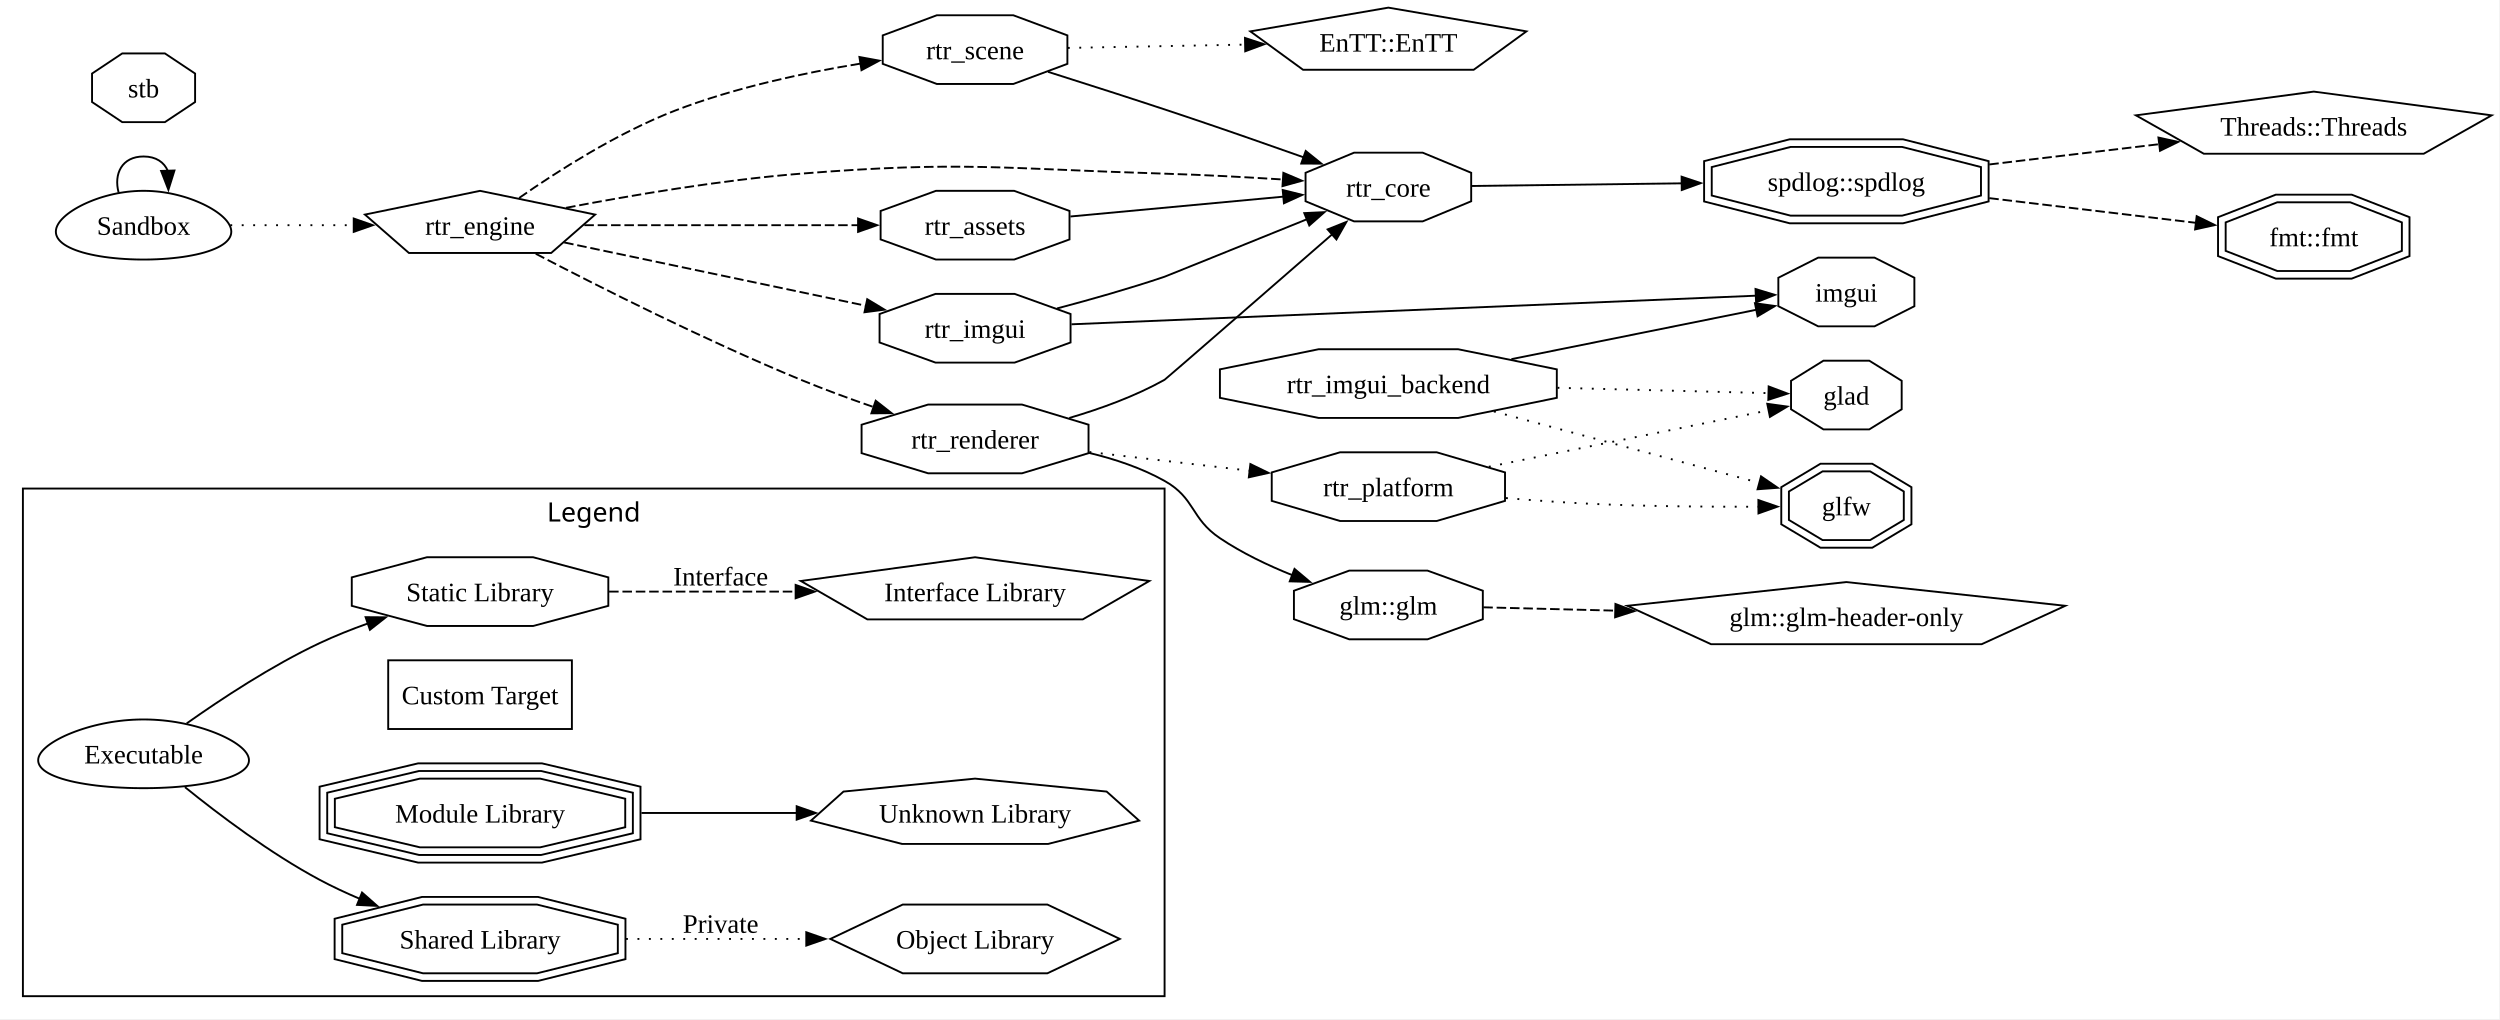
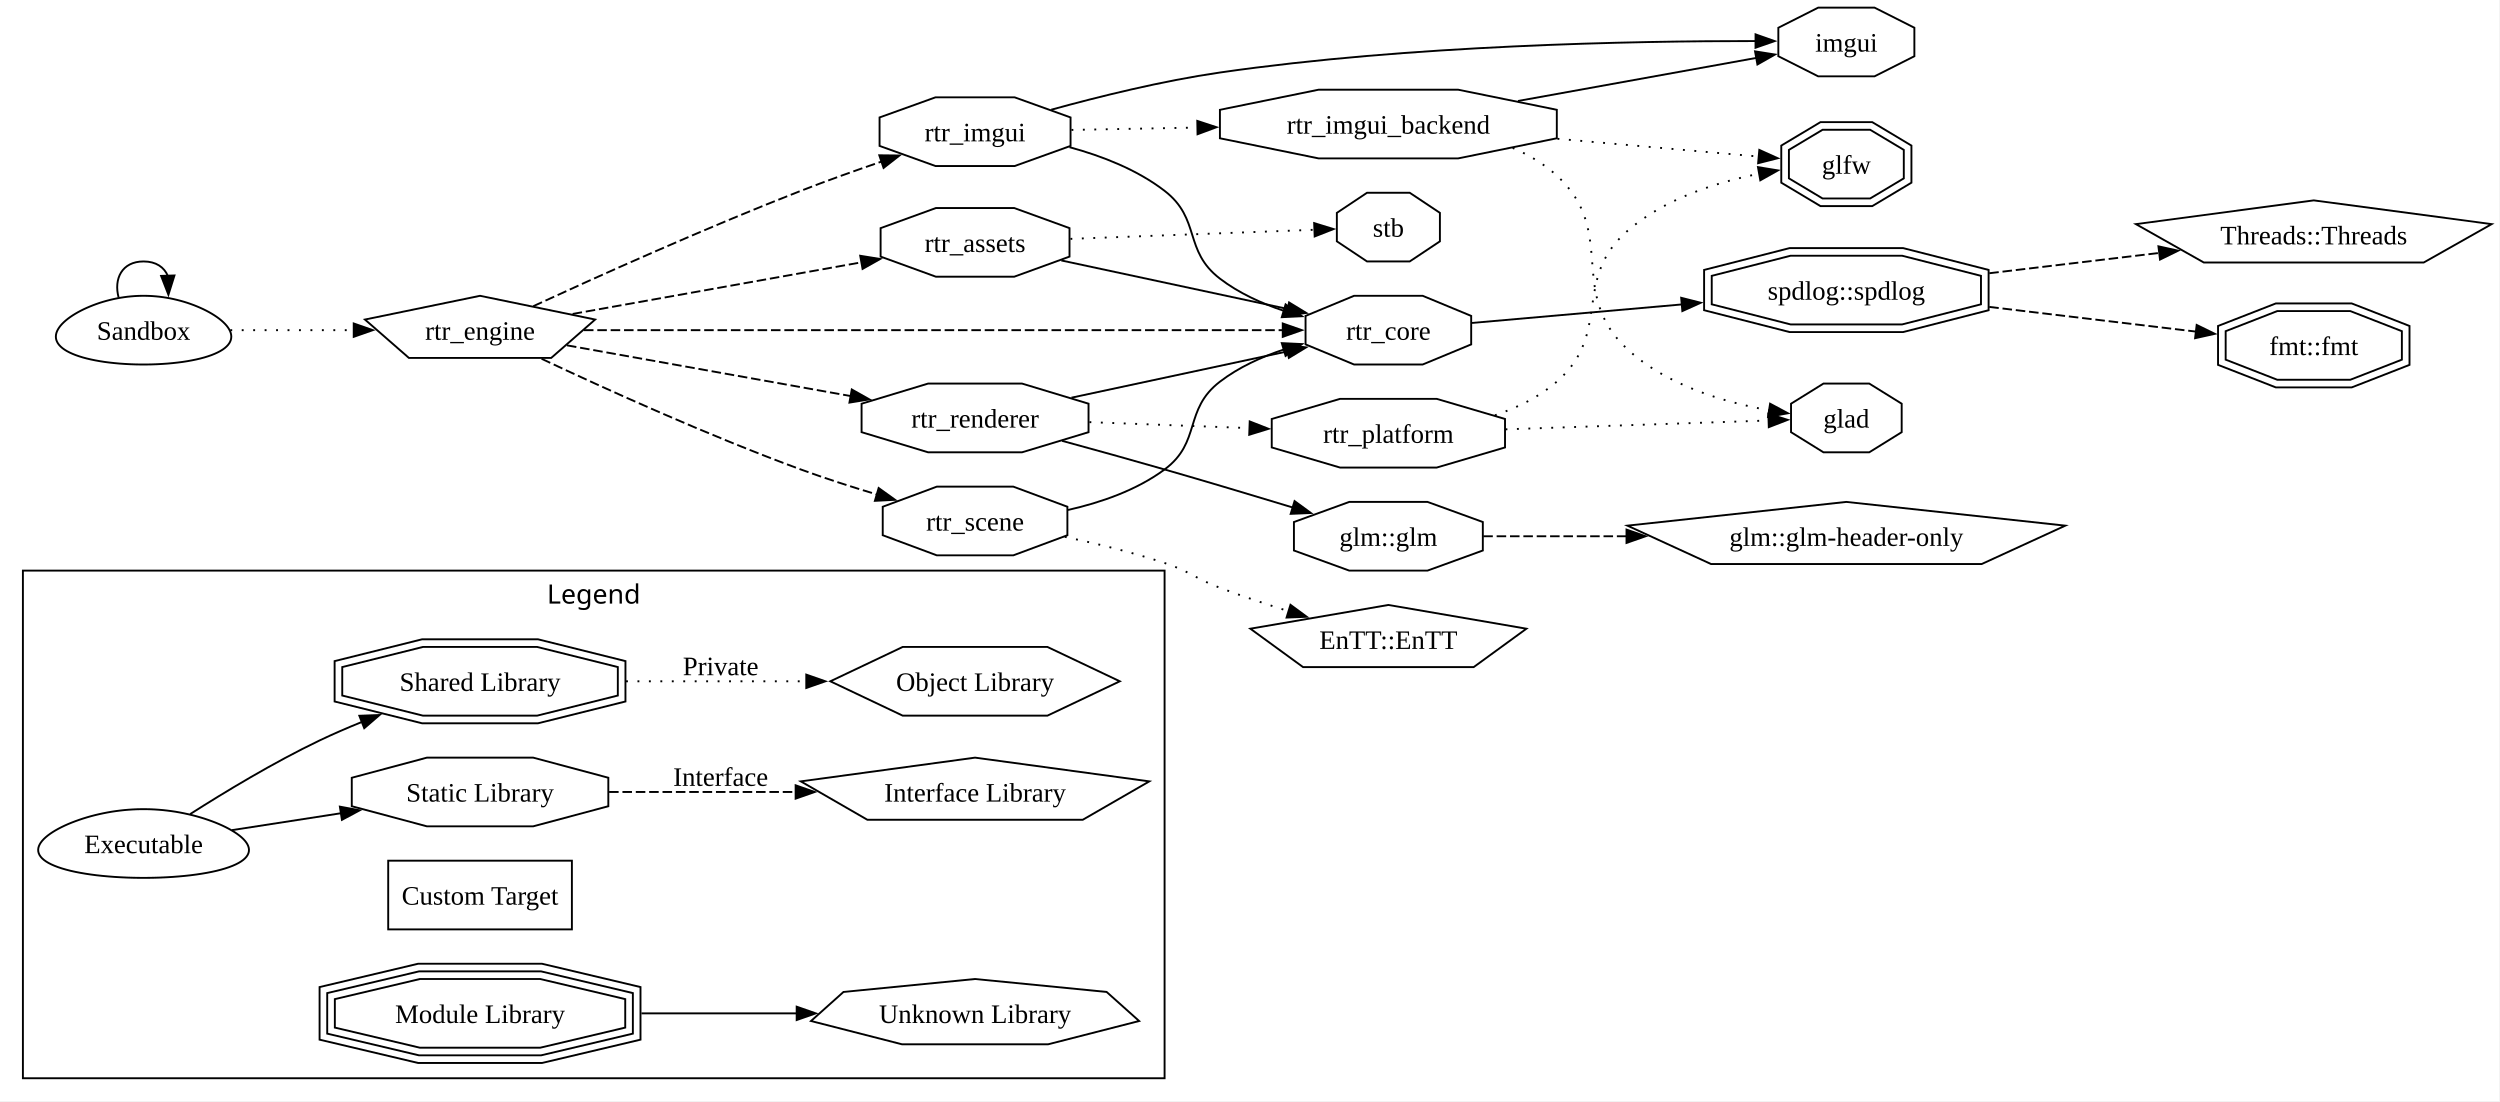
- <svg xmlns="http://www.w3.org/2000/svg" width="1310pt" height="534pt" viewBox="0.00 0.00 1310.00 534.00">
-   <g id="graph0" class="graph" transform="scale(1 1) rotate(0) translate(4 530)">
-     <polygon fill="white" stroke="none" points="-4,4 -4,-530 1305.62,-530 1305.62,4 -4,4" />
+ <svg xmlns="http://www.w3.org/2000/svg" width="1310pt" height="577pt" viewBox="0.00 0.00 1310.00 577.00">
+   <g id="graph0" class="graph" transform="scale(1 1) rotate(0) translate(4 573)">
+     <polygon fill="white" stroke="none" points="-4,4 -4,-573 1305.62,-573 1305.62,4 -4,4" />
    <g id="clust1" class="cluster">
      <polygon fill="none" stroke="black" points="8,-8 8,-274 606.24,-274 606.24,-8 8,-8" />
      <text xml:space="preserve" text-anchor="middle" x="307.12" y="-256.7" font-family="Segoe UI" font-size="14.00">Legend</text>
    </g>
    <g id="node1" class="node">
-       <polygon fill="none" stroke="black" points="76.34,-117.05 79.73,-117.15 83.07,-117.3 86.37,-117.49 89.61,-117.74 92.78,-118.03 95.85,-118.36 98.83,-118.75 101.69,-119.18 104.44,-119.65 107.05,-120.16 109.52,-120.71 111.85,-121.31 114.01,-121.94 116.02,-122.61 117.86,-123.31 119.52,-124.04 121.01,-124.8 122.32,-125.59 123.45,-126.41 124.4,-127.25 125.17,-128.11 125.75,-128.99 126.16,-129.89 126.4,-130.8 126.46,-131.72 126.36,-132.65 126.09,-133.59 125.67,-134.53 125.09,-135.47 124.37,-136.41 123.51,-137.35 122.52,-138.28 121.4,-139.2 120.17,-140.11 118.83,-141.01 117.38,-141.89 115.84,-142.75 114.22,-143.59 112.51,-144.41 110.73,-145.2 108.89,-145.96 106.98,-146.69 105.02,-147.39 103.02,-148.06 100.97,-148.69 98.89,-149.29 96.77,-149.84 94.63,-150.35 92.46,-150.82 90.27,-151.25 88.07,-151.64 85.85,-151.97 83.62,-152.26 81.38,-152.51 79.13,-152.7 76.88,-152.85 74.62,-152.95 72.36,-153 70.1,-153 67.84,-152.95 65.59,-152.85 63.33,-152.7 61.09,-152.51 58.85,-152.26 56.61,-151.97 54.4,-151.64 52.19,-151.25 50,-150.82 47.83,-150.35 45.69,-149.84 43.57,-149.29 41.49,-148.69 39.44,-148.06 37.44,-147.39 35.48,-146.69 33.58,-145.96 31.73,-145.2 29.95,-144.41 28.25,-143.59 26.62,-142.75 25.08,-141.89 23.64,-141.01 22.29,-140.11 21.06,-139.2 19.95,-138.28 18.95,-137.35 18.09,-136.41 17.37,-135.47 16.8,-134.53 16.37,-133.59 16.1,-132.65 16,-131.72 16.06,-130.8 16.3,-129.89 16.71,-128.99 17.3,-128.11 18.06,-127.25 19.01,-126.41 20.14,-125.59 21.45,-124.8 22.94,-124.04 24.61,-123.31 26.44,-122.61 28.45,-121.94 30.62,-121.31 32.94,-120.71 35.41,-120.16 38.03,-119.65 40.77,-119.18 43.63,-118.75 46.61,-118.36 49.69,-118.03 52.85,-117.74 56.09,-117.49 59.39,-117.3 62.74,-117.15 66.12,-117.05 69.53,-117 72.94,-117 76.34,-117.05" />
-       <text xml:space="preserve" text-anchor="middle" x="71.23" y="-129.95" font-family="Times New Roman,serif" font-size="14.00">Executable</text>
+       <polygon fill="none" stroke="black" points="76.34,-113.05 79.73,-113.15 83.07,-113.3 86.37,-113.49 89.61,-113.74 92.78,-114.03 95.85,-114.36 98.83,-114.75 101.69,-115.18 104.44,-115.65 107.05,-116.16 109.52,-116.71 111.85,-117.31 114.01,-117.94 116.02,-118.61 117.86,-119.31 119.52,-120.04 121.01,-120.8 122.32,-121.59 123.45,-122.41 124.4,-123.25 125.17,-124.11 125.75,-124.99 126.16,-125.89 126.4,-126.8 126.46,-127.72 126.36,-128.65 126.09,-129.59 125.67,-130.53 125.09,-131.47 124.37,-132.41 123.51,-133.35 122.52,-134.28 121.4,-135.2 120.17,-136.11 118.83,-137.01 117.38,-137.89 115.84,-138.75 114.22,-139.59 112.51,-140.41 110.73,-141.2 108.89,-141.96 106.98,-142.69 105.02,-143.39 103.02,-144.06 100.97,-144.69 98.89,-145.29 96.77,-145.84 94.63,-146.35 92.46,-146.82 90.27,-147.25 88.07,-147.64 85.85,-147.97 83.62,-148.26 81.38,-148.51 79.13,-148.7 76.88,-148.85 74.62,-148.95 72.36,-149 70.1,-149 67.84,-148.95 65.59,-148.85 63.33,-148.7 61.09,-148.51 58.85,-148.26 56.61,-147.97 54.4,-147.64 52.19,-147.25 50,-146.82 47.83,-146.35 45.69,-145.84 43.57,-145.29 41.49,-144.69 39.44,-144.06 37.44,-143.39 35.48,-142.69 33.58,-141.96 31.73,-141.2 29.95,-140.41 28.25,-139.59 26.62,-138.75 25.08,-137.89 23.64,-137.01 22.29,-136.11 21.06,-135.2 19.95,-134.28 18.95,-133.35 18.09,-132.41 17.37,-131.47 16.8,-130.53 16.37,-129.59 16.1,-128.65 16,-127.72 16.06,-126.8 16.3,-125.89 16.71,-124.99 17.3,-124.11 18.06,-123.25 19.01,-122.41 20.14,-121.59 21.45,-120.8 22.94,-120.04 24.61,-119.31 26.44,-118.61 28.45,-117.94 30.62,-117.31 32.94,-116.71 35.41,-116.16 38.03,-115.65 40.77,-115.18 43.63,-114.75 46.61,-114.36 49.69,-114.03 52.85,-113.74 56.09,-113.49 59.39,-113.3 62.74,-113.15 66.12,-113.05 69.53,-113 72.94,-113 76.34,-113.05" />
+       <text xml:space="preserve" text-anchor="middle" x="71.23" y="-125.95" font-family="Times New Roman,serif" font-size="14.00">Executable</text>
    </g>
    <g id="node2" class="node">
-       <polygon fill="none" stroke="black" points="314.76,-212.54 314.76,-227.46 275.38,-238 219.7,-238 180.33,-227.46 180.33,-212.54 219.7,-202 275.38,-202 314.76,-212.54" />
-       <text xml:space="preserve" text-anchor="middle" x="247.54" y="-214.95" font-family="Times New Roman,serif" font-size="14.00">Static Library</text>
+       <polygon fill="none" stroke="black" points="314.76,-150.54 314.76,-165.46 275.38,-176 219.7,-176 180.33,-165.46 180.33,-150.54 219.7,-140 275.38,-140 314.76,-150.54" />
+       <text xml:space="preserve" text-anchor="middle" x="247.54" y="-152.95" font-family="Times New Roman,serif" font-size="14.00">Static Library</text>
    </g>
    <g id="edge1" class="edge">
-       <path fill="none" stroke="black" d="M93.83,-150.94C111.77,-163.63 138.33,-181.16 163.46,-193 171.47,-196.77 180.14,-200.23 188.76,-203.31" />
-       <polygon fill="black" stroke="black" points="187.57,-206.61 198.17,-206.53 189.84,-199.98 187.57,-206.61" />
+       <path fill="none" stroke="black" d="M117.57,-138.02C135.03,-140.73 155.42,-143.89 174.76,-146.88" />
+       <polygon fill="black" stroke="black" points="174.09,-150.32 184.5,-148.39 175.16,-143.4 174.09,-150.32" />
    </g>
    <g id="node3" class="node">
-       <polygon fill="none" stroke="black" points="319.74,-30.54 319.74,-45.46 277.45,-56 217.63,-56 175.34,-45.46 175.34,-30.54 217.63,-20 277.45,-20 319.74,-30.54" />
-       <polygon fill="none" stroke="black" points="323.74,-27.42 323.74,-48.58 277.94,-60 217.14,-60 171.34,-48.58 171.34,-27.42 217.14,-16 277.94,-16 323.74,-27.42" />
-       <text xml:space="preserve" text-anchor="middle" x="247.54" y="-32.95" font-family="Times New Roman,serif" font-size="14.00">Shared Library</text>
+       <polygon fill="none" stroke="black" points="319.74,-208.54 319.74,-223.46 277.45,-234 217.63,-234 175.34,-223.46 175.34,-208.54 217.63,-198 277.45,-198 319.74,-208.54" />
+       <polygon fill="none" stroke="black" points="323.74,-205.42 323.74,-226.58 277.94,-238 217.14,-238 171.34,-226.58 171.34,-205.42 217.14,-194 277.94,-194 323.74,-205.42" />
+       <text xml:space="preserve" text-anchor="middle" x="247.54" y="-210.95" font-family="Times New Roman,serif" font-size="14.00">Shared Library</text>
    </g>
    <g id="edge2" class="edge">
-       <path fill="none" stroke="black" d="M92.91,-117.54C110.73,-103.12 137.61,-82.84 163.46,-69 170.12,-65.44 177.27,-62.1 184.49,-59.03" />
-       <polygon fill="black" stroke="black" points="185.71,-62.32 193.66,-55.31 183.08,-55.83 185.71,-62.32" />
+       <path fill="none" stroke="black" d="M95.61,-146.4C113.67,-157.91 139.55,-173.57 163.46,-185 170.54,-188.38 178.1,-191.65 185.66,-194.71" />
+       <polygon fill="black" stroke="black" points="184.3,-197.94 194.89,-198.34 186.86,-191.42 184.3,-197.94" />
    </g>
    <g id="node4" class="node">
-       <polygon fill="none" stroke="black" points="323.62,-96.54 323.62,-111.46 279.05,-122 216.03,-122 171.46,-111.46 171.46,-96.54 216.03,-86 279.05,-86 323.62,-96.54" />
-       <polygon fill="none" stroke="black" points="327.62,-93.38 327.62,-114.62 279.52,-126 215.56,-126 167.46,-114.62 167.46,-93.38 215.56,-82 279.52,-82 327.62,-93.38" />
-       <polygon fill="none" stroke="black" points="331.62,-90.22 331.62,-117.78 279.99,-130 215.09,-130 163.46,-117.78 163.46,-90.22 215.09,-78 279.99,-78 331.62,-90.22" />
-       <text xml:space="preserve" text-anchor="middle" x="247.54" y="-98.95" font-family="Times New Roman,serif" font-size="14.00">Module Library</text>
+       <polygon fill="none" stroke="black" points="323.62,-34.54 323.62,-49.46 279.05,-60 216.03,-60 171.46,-49.46 171.46,-34.54 216.03,-24 279.05,-24 323.62,-34.54" />
+       <polygon fill="none" stroke="black" points="327.62,-31.38 327.62,-52.62 279.52,-64 215.56,-64 167.46,-52.62 167.46,-31.38 215.56,-20 279.52,-20 327.62,-31.38" />
+       <polygon fill="none" stroke="black" points="331.62,-28.22 331.62,-55.78 279.99,-68 215.09,-68 163.46,-55.78 163.46,-28.22 215.09,-16 279.99,-16 331.62,-28.22" />
+       <text xml:space="preserve" text-anchor="middle" x="247.54" y="-36.95" font-family="Times New Roman,serif" font-size="14.00">Module Library</text>
    </g>
    <g id="node8" class="node">
-       <polygon fill="none" stroke="black" points="295.67,-184 199.42,-184 199.42,-148 295.67,-148 295.67,-184" />
-       <text xml:space="preserve" text-anchor="middle" x="247.54" y="-160.95" font-family="Times New Roman,serif" font-size="14.00">Custom Target</text>
+       <polygon fill="none" stroke="black" points="295.67,-122 199.42,-122 199.42,-86 295.67,-86 295.67,-122" />
+       <text xml:space="preserve" text-anchor="middle" x="247.54" y="-98.95" font-family="Times New Roman,serif" font-size="14.00">Custom Target</text>
    </g>
    <g id="node5" class="node">
-       <polygon fill="none" stroke="black" points="598.24,-225.56 506.93,-238 415.62,-225.56 450.5,-205.44 563.36,-205.44 598.24,-225.56" />
-       <text xml:space="preserve" text-anchor="middle" x="506.93" y="-214.95" font-family="Times New Roman,serif" font-size="14.00">Interface Library</text>
+       <polygon fill="none" stroke="black" points="598.24,-163.56 506.93,-176 415.62,-163.56 450.5,-143.44 563.36,-143.44 598.24,-163.56" />
+       <text xml:space="preserve" text-anchor="middle" x="506.93" y="-152.95" font-family="Times New Roman,serif" font-size="14.00">Interface Library</text>
    </g>
    <g id="edge4" class="edge">
-       <path fill="none" stroke="black" stroke-dasharray="5,2" d="M315.16,-220C345.01,-220 380.71,-220 413.12,-220" />
-       <polygon fill="black" stroke="black" points="412.91,-223.5 422.91,-220 412.91,-216.5 412.91,-223.5" />
-       <text xml:space="preserve" text-anchor="middle" x="373.62" y="-223.2" font-family="Times New Roman,serif" font-size="14.00">Interface</text>
+       <path fill="none" stroke="black" stroke-dasharray="5,2" d="M315.16,-158C345.01,-158 380.71,-158 413.12,-158" />
+       <polygon fill="black" stroke="black" points="412.91,-161.5 422.91,-158 412.91,-154.5 412.91,-161.5" />
+       <text xml:space="preserve" text-anchor="middle" x="373.62" y="-161.2" font-family="Times New Roman,serif" font-size="14.00">Interface</text>
    </g>
    <g id="node6" class="node">
-       <polygon fill="none" stroke="black" points="582.77,-38 544.85,-56 469.01,-56 431.09,-38 469.01,-20 544.85,-20 582.77,-38" />
-       <text xml:space="preserve" text-anchor="middle" x="506.93" y="-32.95" font-family="Times New Roman,serif" font-size="14.00">Object Library</text>
+       <polygon fill="none" stroke="black" points="582.77,-216 544.85,-234 469.01,-234 431.09,-216 469.01,-198 544.85,-198 582.77,-216" />
+       <text xml:space="preserve" text-anchor="middle" x="506.93" y="-210.95" font-family="Times New Roman,serif" font-size="14.00">Object Library</text>
    </g>
    <g id="edge5" class="edge">
-       <path fill="none" stroke="black" stroke-dasharray="1,5" d="M324.03,-38C353.75,-38 388.07,-38 418.84,-38" />
-       <polygon fill="black" stroke="black" points="418.49,-41.5 428.49,-38 418.49,-34.5 418.49,-41.5" />
-       <text xml:space="preserve" text-anchor="middle" x="373.62" y="-41.2" font-family="Times New Roman,serif" font-size="14.00">Private</text>
+       <path fill="none" stroke="black" stroke-dasharray="1,5" d="M324.03,-216C353.75,-216 388.07,-216 418.84,-216" />
+       <polygon fill="black" stroke="black" points="418.49,-219.5 428.49,-216 418.49,-212.5 418.49,-219.5" />
+       <text xml:space="preserve" text-anchor="middle" x="373.62" y="-219.2" font-family="Times New Roman,serif" font-size="14.00">Private</text>
    </g>
    <g id="node7" class="node">
-       <polygon fill="none" stroke="black" points="592.9,-99.99 575.87,-115.22 506.93,-122 437.99,-115.22 420.96,-99.99 468.67,-87.78 545.19,-87.78 592.9,-99.99" />
-       <text xml:space="preserve" text-anchor="middle" x="506.93" y="-98.95" font-family="Times New Roman,serif" font-size="14.00">Unknown Library</text>
+       <polygon fill="none" stroke="black" points="592.9,-37.99 575.87,-53.22 506.93,-60 437.99,-53.22 420.96,-37.99 468.67,-25.78 545.19,-25.78 592.9,-37.99" />
+       <text xml:space="preserve" text-anchor="middle" x="506.93" y="-36.95" font-family="Times New Roman,serif" font-size="14.00">Unknown Library</text>
    </g>
    <g id="edge6" class="edge">
-       <path fill="none" stroke="black" d="M332.11,-104C358.18,-104 387.08,-104 413.72,-104" />
-       <polygon fill="black" stroke="black" points="413.46,-107.5 423.46,-104 413.46,-100.5 413.46,-107.5" />
+       <path fill="none" stroke="black" d="M332.11,-42C358.18,-42 387.08,-42 413.72,-42" />
+       <polygon fill="black" stroke="black" points="413.46,-45.5 423.46,-42 413.46,-38.5 413.46,-45.5" />
    </g>
    <g id="node9" class="node">
-       <polygon fill="none" stroke="black" points="75.48,-394.05 78.3,-394.15 81.09,-394.3 83.83,-394.49 86.53,-394.74 89.16,-395.03 91.72,-395.36 94.2,-395.75 96.58,-396.18 98.87,-396.65 101.04,-397.16 103.1,-397.71 105.03,-398.31 106.84,-398.94 108.5,-399.61 110.03,-400.31 111.42,-401.04 112.66,-401.8 113.75,-402.59 114.69,-403.41 115.48,-404.25 116.12,-405.11 116.61,-405.99 116.95,-406.89 117.14,-407.8 117.2,-408.72 117.11,-409.65 116.89,-410.59 116.53,-411.53 116.05,-412.47 115.45,-413.41 114.74,-414.35 113.91,-415.28 112.98,-416.2 111.96,-417.11 110.84,-418.01 109.64,-418.89 108.36,-419.75 107,-420.59 105.58,-421.41 104.1,-422.2 102.57,-422.96 100.98,-423.69 99.35,-424.39 97.69,-425.06 95.98,-425.69 94.25,-426.29 92.49,-426.84 90.7,-427.35 88.9,-427.82 87.08,-428.25 85.24,-428.64 83.4,-428.97 81.54,-429.26 79.67,-429.51 77.8,-429.7 75.93,-429.85 74.05,-429.95 72.17,-430 70.29,-430 68.41,-429.95 66.53,-429.85 64.66,-429.7 62.79,-429.51 60.92,-429.26 59.07,-428.97 57.22,-428.64 55.38,-428.25 53.56,-427.82 51.76,-427.35 49.98,-426.84 48.21,-426.29 46.48,-425.69 44.78,-425.06 43.11,-424.39 41.48,-423.69 39.89,-422.96 38.36,-422.2 36.88,-421.41 35.46,-420.59 34.1,-419.75 32.82,-418.89 31.62,-418.01 30.5,-417.11 29.48,-416.2 28.55,-415.28 27.72,-414.35 27.01,-413.41 26.41,-412.47 25.93,-411.53 25.57,-410.59 25.35,-409.65 25.27,-408.72 25.32,-407.8 25.51,-406.89 25.86,-405.99 26.34,-405.11 26.98,-404.25 27.77,-403.41 28.71,-402.59 29.8,-401.8 31.04,-401.04 32.43,-400.31 33.96,-399.61 35.63,-398.94 37.43,-398.31 39.36,-397.71 41.42,-397.16 43.6,-396.65 45.88,-396.18 48.26,-395.75 50.74,-395.36 53.3,-395.03 55.93,-394.74 58.63,-394.49 61.37,-394.3 64.16,-394.15 66.98,-394.05 69.81,-394 72.65,-394 75.48,-394.05" />
-       <text xml:space="preserve" text-anchor="middle" x="71.23" y="-406.95" font-family="Times New Roman,serif" font-size="14.00">Sandbox</text>
+       <polygon fill="none" stroke="black" points="75.48,-382.05 78.3,-382.15 81.09,-382.3 83.83,-382.49 86.53,-382.74 89.16,-383.03 91.72,-383.36 94.2,-383.75 96.58,-384.18 98.87,-384.65 101.04,-385.16 103.1,-385.71 105.03,-386.31 106.84,-386.94 108.5,-387.61 110.03,-388.31 111.42,-389.04 112.66,-389.8 113.75,-390.59 114.69,-391.41 115.48,-392.25 116.12,-393.11 116.61,-393.99 116.95,-394.89 117.14,-395.8 117.2,-396.72 117.11,-397.65 116.89,-398.59 116.53,-399.53 116.05,-400.47 115.45,-401.41 114.74,-402.35 113.91,-403.28 112.98,-404.2 111.96,-405.11 110.84,-406.01 109.64,-406.89 108.36,-407.75 107,-408.59 105.58,-409.41 104.1,-410.2 102.57,-410.96 100.98,-411.69 99.35,-412.39 97.69,-413.06 95.98,-413.69 94.25,-414.29 92.49,-414.84 90.7,-415.35 88.9,-415.82 87.08,-416.25 85.24,-416.64 83.4,-416.97 81.54,-417.26 79.67,-417.51 77.8,-417.7 75.93,-417.85 74.05,-417.95 72.17,-418 70.29,-418 68.41,-417.95 66.53,-417.85 64.66,-417.7 62.79,-417.51 60.92,-417.26 59.07,-416.97 57.22,-416.64 55.38,-416.25 53.56,-415.82 51.76,-415.35 49.98,-414.84 48.21,-414.29 46.48,-413.69 44.78,-413.06 43.11,-412.39 41.48,-411.69 39.89,-410.96 38.36,-410.2 36.88,-409.41 35.46,-408.59 34.1,-407.75 32.82,-406.89 31.62,-406.01 30.5,-405.11 29.48,-404.2 28.55,-403.28 27.72,-402.35 27.01,-401.41 26.41,-400.47 25.93,-399.53 25.57,-398.59 25.35,-397.65 25.27,-396.72 25.32,-395.8 25.51,-394.89 25.86,-393.99 26.34,-393.11 26.98,-392.25 27.77,-391.41 28.71,-390.59 29.8,-389.8 31.04,-389.04 32.43,-388.31 33.96,-387.61 35.63,-386.94 37.43,-386.31 39.36,-385.71 41.42,-385.16 43.6,-384.65 45.88,-384.18 48.26,-383.75 50.74,-383.36 53.3,-383.03 55.93,-382.74 58.63,-382.49 61.37,-382.3 64.16,-382.15 66.98,-382.05 69.81,-382 72.65,-382 75.48,-382.05" />
+       <text xml:space="preserve" text-anchor="middle" x="71.23" y="-394.95" font-family="Times New Roman,serif" font-size="14.00">Sandbox</text>
    </g>
    <g id="edge8" class="edge">
-       <path fill="none" stroke="black" d="M58.17,-429.04C55.5,-438.86 59.85,-448 71.23,-448 77.81,-448 82.04,-444.94 83.92,-440.47" />
-       <polygon fill="black" stroke="black" points="87.42,-440.66 84.25,-430.55 80.42,-440.43 87.42,-440.66" />
+       <path fill="none" stroke="black" d="M58.17,-417.04C55.5,-426.86 59.85,-436 71.23,-436 77.81,-436 82.04,-432.94 83.92,-428.47" />
+       <polygon fill="black" stroke="black" points="87.42,-428.66 84.25,-418.55 80.42,-428.43 87.42,-428.66" />
    </g>
    <g id="node10" class="node">
-       <polygon fill="none" stroke="black" points="307.85,-417.56 247.54,-430 187.23,-417.56 210.27,-397.44 284.82,-397.44 307.85,-417.56" />
-       <text xml:space="preserve" text-anchor="middle" x="247.54" y="-406.95" font-family="Times New Roman,serif" font-size="14.00">rtr_engine</text>
+       <polygon fill="none" stroke="black" points="307.85,-405.56 247.54,-418 187.23,-405.56 210.27,-385.44 284.82,-385.44 307.85,-405.56" />
+       <text xml:space="preserve" text-anchor="middle" x="247.54" y="-394.95" font-family="Times New Roman,serif" font-size="14.00">rtr_engine</text>
+     </g>
+     <g id="edge33" class="edge">
+       <path fill="none" stroke="black" stroke-dasharray="1,5" d="M116.67,-400C136.33,-400 159.85,-400 181.44,-400" />
+       <polygon fill="black" stroke="black" points="181.35,-403.5 191.35,-400 181.35,-396.5 181.35,-403.5" />
+     </g>
+     <g id="node11" class="node">
+       <polygon fill="none" stroke="black" points="556.42,-438.54 556.42,-453.46 527.43,-464 486.43,-464 457.44,-453.46 457.44,-438.54 486.43,-428 527.43,-428 556.42,-438.54" />
+       <text xml:space="preserve" text-anchor="middle" x="506.93" y="-440.95" font-family="Times New Roman,serif" font-size="14.00">rtr_assets</text>
+     </g>
+     <g id="edge14" class="edge">
+       <path fill="none" stroke="black" stroke-dasharray="5,2" d="M296.05,-408.49C338.77,-416.12 401.65,-427.36 447.45,-435.55" />
+       <polygon fill="black" stroke="black" points="446.75,-438.98 457.21,-437.29 447.98,-432.09 446.75,-438.98" />
+     </g>
+     <g id="node12" class="node">
+       <polygon fill="none" stroke="black" points="766.9,-392.54 766.9,-407.46 741.48,-418 705.53,-418 680.11,-407.46 680.11,-392.54 705.53,-382 741.48,-382 766.9,-392.54" />
+       <text xml:space="preserve" text-anchor="middle" x="723.51" y="-394.95" font-family="Times New Roman,serif" font-size="14.00">rtr_core</text>
+     </g>
+     <g id="edge15" class="edge">
+       <path fill="none" stroke="black" stroke-dasharray="5,2" d="M301.99,-400C392.91,-400 576.69,-400 668.19,-400" />
+       <polygon fill="black" stroke="black" points="668.16,-403.5 678.16,-400 668.16,-396.5 668.16,-403.5" />
+     </g>
+     <g id="node17" class="node">
+       <polygon fill="none" stroke="black" points="556.97,-496.54 556.97,-511.46 527.66,-522 486.2,-522 456.89,-511.46 456.89,-496.54 486.2,-486 527.66,-486 556.97,-496.54" />
+       <text xml:space="preserve" text-anchor="middle" x="506.93" y="-498.95" font-family="Times New Roman,serif" font-size="14.00">rtr_imgui</text>
+     </g>
+     <g id="edge22" class="edge">
+       <path fill="none" stroke="black" stroke-dasharray="5,2" d="M275.46,-412.57C308.25,-427.69 365.48,-453.48 415.62,-473 429.27,-478.32 444.26,-483.65 458.04,-488.37" />
+       <polygon fill="black" stroke="black" points="456.75,-491.63 467.34,-491.52 458.99,-485 456.75,-491.63" />
+     </g>
+     <g id="node22" class="node">
+       <polygon fill="none" stroke="black" points="566.39,-346.54 566.39,-361.46 531.56,-372 482.3,-372 447.47,-361.46 447.47,-346.54 482.3,-336 531.56,-336 566.39,-346.54" />
+       <text xml:space="preserve" text-anchor="middle" x="506.93" y="-348.95" font-family="Times New Roman,serif" font-size="14.00">rtr_renderer</text>
+     </g>
+     <g id="edge29" class="edge">
+       <path fill="none" stroke="black" stroke-dasharray="5,2" d="M293.08,-392.04C334.15,-384.7 395.59,-373.72 441.92,-365.44" />
+       <polygon fill="black" stroke="black" points="442.33,-368.92 451.56,-363.72 441.1,-362.03 442.33,-368.92" />
+     </g>
+     <g id="node26" class="node">
+       <polygon fill="none" stroke="black" points="555.31,-292.54 555.31,-307.46 526.97,-318 486.89,-318 458.55,-307.46 458.55,-292.54 486.89,-282 526.97,-282 555.31,-292.54" />
+       <text xml:space="preserve" text-anchor="middle" x="506.93" y="-294.95" font-family="Times New Roman,serif" font-size="14.00">rtr_scene</text>
+     </g>
+     <g id="edge32" class="edge">
+       <path fill="none" stroke="black" stroke-dasharray="5,2" d="M279.8,-384.98C313.02,-369.34 367.32,-344.7 415.62,-327 428.47,-322.29 442.55,-317.78 455.7,-313.84" />
+       <polygon fill="black" stroke="black" points="456.41,-317.28 465.02,-311.1 454.44,-310.56 456.41,-317.28" />
+     </g>
+     <g id="edge12" class="edge">
+       <path fill="none" stroke="black" d="M552.13,-436.52C586.71,-429.11 634.85,-418.79 671.14,-411.01" />
+       <polygon fill="black" stroke="black" points="671.47,-414.52 680.51,-409 670,-407.68 671.47,-414.52" />
+     </g>
+     <g id="node16" class="node">
+       <polygon fill="none" stroke="black" points="750.51,-446.54 750.51,-461.46 734.69,-472 712.32,-472 696.51,-461.46 696.51,-446.54 712.32,-436 734.69,-436 750.51,-446.54" />
+       <text xml:space="preserve" text-anchor="middle" x="723.51" y="-448.95" font-family="Times New Roman,serif" font-size="14.00">stb</text>
+     </g>
+     <g id="edge13" class="edge">
+       <path fill="none" stroke="black" stroke-dasharray="1,5" d="M556.89,-447.83C595.79,-449.28 649.38,-451.27 684.94,-452.6" />
+       <polygon fill="black" stroke="black" points="684.62,-456.09 694.75,-452.97 684.89,-449.09 684.62,-456.09" />
+     </g>
+     <g id="node13" class="node">
+       <polygon fill="none" stroke="black" points="1034.03,-413.54 1034.03,-428.46 992.71,-439 934.27,-439 892.95,-428.46 892.95,-413.54 934.27,-403 992.71,-403 1034.03,-413.54" />
+       <polygon fill="none" stroke="black" points="1038.03,-410.44 1038.03,-431.56 993.21,-443 933.77,-443 888.95,-431.56 888.95,-410.44 933.77,-399 993.21,-399 1038.03,-410.44" />
+       <text xml:space="preserve" text-anchor="middle" x="963.49" y="-415.95" font-family="Times New Roman,serif" font-size="14.00">spdlog::spdlog</text>
+     </g>
+     <g id="edge11" class="edge">
+       <path fill="none" stroke="black" d="M767.33,-403.78C797.89,-406.48 840.02,-410.19 877.31,-413.48" />
+       <polygon fill="black" stroke="black" points="876.94,-416.96 887.2,-414.36 877.55,-409.99 876.94,-416.96" />
+     </g>
+     <g id="node14" class="node">
+       <polygon fill="none" stroke="black" points="1301.62,-455.56 1208.42,-468 1115.21,-455.56 1150.81,-435.44 1266.02,-435.44 1301.62,-455.56" />
+       <text xml:space="preserve" text-anchor="middle" x="1208.42" y="-444.95" font-family="Times New Roman,serif" font-size="14.00">Threads::Threads</text>
+     </g>
+     <g id="edge9" class="edge">
+       <path fill="none" stroke="black" stroke-dasharray="5,2" d="M1038.37,-429.82C1066.59,-433.19 1098.88,-437.04 1127.62,-440.47" />
+       <polygon fill="black" stroke="black" points="1127.02,-443.93 1137.36,-441.64 1127.85,-436.98 1127.02,-443.93" />
+     </g>
+     <g id="node15" class="node">
+       <polygon fill="none" stroke="black" points="1254.58,-384.54 1254.58,-399.46 1227.54,-410 1189.29,-410 1162.25,-399.46 1162.25,-384.54 1189.29,-374 1227.54,-374 1254.58,-384.54" />
+       <polygon fill="none" stroke="black" points="1258.58,-381.81 1258.58,-402.19 1228.29,-414 1188.54,-414 1158.25,-402.19 1158.25,-381.81 1188.54,-370 1228.29,-370 1258.58,-381.81" />
+       <text xml:space="preserve" text-anchor="middle" x="1208.42" y="-386.95" font-family="Times New Roman,serif" font-size="14.00">fmt::fmt</text>
+     </g>
+     <g id="edge10" class="edge">
+       <path fill="none" stroke="black" stroke-dasharray="5,2" d="M1038.37,-412.18C1073.08,-408.04 1113.95,-403.16 1146.81,-399.23" />
+       <polygon fill="black" stroke="black" points="1147.06,-402.73 1156.57,-398.07 1146.23,-395.78 1147.06,-402.73" />
+     </g>
+     <g id="edge17" class="edge">
+       <path fill="none" stroke="black" d="M556.41,-495.88C573.42,-491.26 591.86,-484.09 606.24,-473 625.38,-458.24 616.06,-441.71 635.24,-427 645.07,-419.46 657.02,-414.01 668.89,-410.08" />
+       <polygon fill="black" stroke="black" points="669.65,-413.5 678.25,-407.3 667.66,-406.79 669.65,-413.5" />
+     </g>
+     <g id="node18" class="node">
+       <polygon fill="none" stroke="black" points="999.13,-543.54 999.13,-558.46 978.25,-569 948.73,-569 927.85,-558.46 927.85,-543.54 948.73,-533 978.25,-533 999.13,-543.54" />
+       <text xml:space="preserve" text-anchor="middle" x="963.49" y="-545.95" font-family="Times New Roman,serif" font-size="14.00">imgui</text>
+     </g>
+     <g id="edge16" class="edge">
+       <path fill="none" stroke="black" d="M546.84,-515.51C571.86,-522.4 605.19,-530.65 635.24,-535 734.61,-549.39 852.53,-551.55 916.17,-551.49" />
+       <polygon fill="black" stroke="black" points="915.91,-554.99 925.9,-551.46 915.89,-547.99 915.91,-554.99" />
+     </g>
+     <g id="node19" class="node">
+       <polygon fill="none" stroke="black" points="811.77,-500.54 811.77,-515.46 760.07,-526 686.95,-526 635.24,-515.46 635.24,-500.54 686.95,-490 760.07,-490 811.77,-500.54" />
+       <text xml:space="preserve" text-anchor="middle" x="723.51" y="-502.95" font-family="Times New Roman,serif" font-size="14.00">rtr_imgui_backend</text>
+     </g>
+     <g id="edge21" class="edge">
+       <path fill="none" stroke="black" stroke-dasharray="1,5" d="M557.43,-504.92C577.21,-505.29 600.73,-505.73 623.73,-506.16" />
+       <polygon fill="black" stroke="black" points="623.38,-509.65 633.44,-506.34 623.51,-502.65 623.38,-509.65" />
+     </g>
+     <g id="edge20" class="edge">
+       <path fill="none" stroke="black" d="M791.43,-520.09C831.38,-527.31 881.07,-536.29 916.59,-542.71" />
+       <polygon fill="black" stroke="black" points="915.64,-546.09 926.1,-544.43 916.89,-539.2 915.64,-546.09" />
+     </g>
+     <g id="node20" class="node">
+       <polygon fill="none" stroke="black" points="992.48,-346.54 992.48,-361.46 975.5,-372 951.48,-372 934.5,-361.46 934.5,-346.54 951.48,-336 975.5,-336 992.48,-346.54" />
+       <text xml:space="preserve" text-anchor="middle" x="963.49" y="-348.95" font-family="Times New Roman,serif" font-size="14.00">glad</text>
+     </g>
+     <g id="edge18" class="edge">
+       <path fill="none" stroke="black" stroke-dasharray="1,5" d="M788.65,-495.5C797.09,-491.84 805.11,-487.11 811.77,-481 843.95,-451.49 816.7,-419.62 848.77,-390 869.04,-371.29 899,-362.3 923.09,-357.99" />
+       <polygon fill="black" stroke="black" points="923.53,-361.46 932.87,-356.45 922.45,-354.54 923.53,-361.46" />
+     </g>
+     <g id="node21" class="node">
+       <polygon fill="none" stroke="black" points="993.59,-479.54 993.59,-494.46 975.96,-505 951.02,-505 933.39,-494.46 933.39,-479.54 951.02,-469 975.96,-469 993.59,-479.54" />
+       <polygon fill="none" stroke="black" points="997.59,-477.28 997.59,-496.72 977.06,-509 949.92,-509 929.39,-496.72 929.39,-477.28 949.92,-465 977.06,-465 997.59,-477.28" />
+       <text xml:space="preserve" text-anchor="middle" x="963.49" y="-481.95" font-family="Times New Roman,serif" font-size="14.00">glfw</text>
+     </g>
+     <g id="edge19" class="edge">
+       <path fill="none" stroke="black" stroke-dasharray="1,5" d="M812.11,-500.27C848.03,-497.1 888.06,-493.57 917.78,-490.95" />
+       <polygon fill="black" stroke="black" points="917.88,-494.45 927.53,-490.08 917.26,-487.48 917.88,-494.45" />
+     </g>
+     <g id="edge25" class="edge">
+       <path fill="none" stroke="black" d="M557.43,-364.61C591.34,-371.88 636.24,-381.51 670.65,-388.88" />
+       <polygon fill="black" stroke="black" points="669.9,-392.3 680.41,-390.97 671.36,-385.46 669.9,-392.3" />
+     </g>
+     <g id="node23" class="node">
+       <polygon fill="none" stroke="black" points="773,-284.54 773,-299.46 744.01,-310 703.01,-310 674.02,-299.46 674.02,-284.54 703.01,-274 744.01,-274 773,-284.54" />
+       <text xml:space="preserve" text-anchor="middle" x="723.51" y="-286.95" font-family="Times New Roman,serif" font-size="14.00">glm::glm</text>
+     </g>
+     <g id="edge24" class="edge">
+       <path fill="none" stroke="black" d="M552.53,-342C569.38,-337.4 588.72,-332.04 606.24,-327 628.39,-320.63 652.83,-313.31 673.56,-307.02" />
+       <polygon fill="black" stroke="black" points="674.35,-310.44 682.9,-304.18 672.32,-303.74 674.35,-310.44" />
+     </g>
+     <g id="node25" class="node">
+       <polygon fill="none" stroke="black" points="784.63,-338.54 784.63,-353.46 748.82,-364 698.19,-364 662.39,-353.46 662.39,-338.54 698.19,-328 748.82,-328 784.63,-338.54" />
+       <text xml:space="preserve" text-anchor="middle" x="723.51" y="-340.95" font-family="Times New Roman,serif" font-size="14.00">rtr_platform</text>
    </g>
    <g id="edge28" class="edge">
-       <path fill="none" stroke="black" stroke-dasharray="1,5" d="M116.67,-412C136.33,-412 159.85,-412 181.44,-412" />
-       <polygon fill="black" stroke="black" points="181.35,-415.5 191.35,-412 181.35,-408.5 181.35,-415.5" />
-     </g>
-     <g id="node11" class="node">
-       <polygon fill="none" stroke="black" points="556.42,-404.54 556.42,-419.46 527.43,-430 486.43,-430 457.44,-419.46 457.44,-404.54 486.43,-394 527.43,-394 556.42,-404.54" />
-       <text xml:space="preserve" text-anchor="middle" x="506.93" y="-406.95" font-family="Times New Roman,serif" font-size="14.00">rtr_assets</text>
-     </g>
-     <g id="edge13" class="edge">
-       <path fill="none" stroke="black" stroke-dasharray="5,2" d="M302.19,-412C344.11,-412 402.37,-412 445.86,-412" />
-       <polygon fill="black" stroke="black" points="445.63,-415.5 455.63,-412 445.63,-408.5 445.63,-415.5" />
-     </g>
-     <g id="node12" class="node">
-       <polygon fill="none" stroke="black" points="766.9,-424.54 766.9,-439.46 741.48,-450 705.53,-450 680.11,-439.46 680.11,-424.54 705.53,-414 741.48,-414 766.9,-424.54" />
-       <text xml:space="preserve" text-anchor="middle" x="723.51" y="-426.95" font-family="Times New Roman,serif" font-size="14.00">rtr_core</text>
-     </g>
-     <g id="edge14" class="edge">
-       <path fill="none" stroke="black" stroke-dasharray="5,2" d="M292.63,-421.11C326.18,-427.55 373.59,-435.63 415.62,-439 500.07,-445.78 521.56,-441.55 606.24,-439 626.51,-438.39 648.73,-437.18 668.27,-435.94" />
-       <polygon fill="black" stroke="black" points="668.48,-439.44 678.23,-435.29 668.02,-432.45 668.48,-439.44" />
-     </g>
-     <g id="node16" class="node">
-       <polygon fill="none" stroke="black" points="556.97,-350.54 556.97,-365.46 527.66,-376 486.2,-376 456.89,-365.46 456.89,-350.54 486.2,-340 527.66,-340 556.97,-350.54" />
-       <text xml:space="preserve" text-anchor="middle" x="506.93" y="-352.95" font-family="Times New Roman,serif" font-size="14.00">rtr_imgui</text>
-     </g>
-     <g id="edge17" class="edge">
-       <path fill="none" stroke="black" stroke-dasharray="5,2" d="M291.62,-402.96C335.08,-393.84 402.37,-379.73 449.94,-369.75" />
-       <polygon fill="black" stroke="black" points="450.43,-373.22 459.5,-367.74 448.99,-366.37 450.43,-373.22" />
-     </g>
-     <g id="node18" class="node">
-       <polygon fill="none" stroke="black" points="566.39,-292.54 566.39,-307.46 531.56,-318 482.3,-318 447.47,-307.46 447.47,-292.54 482.3,-282 531.56,-282 566.39,-292.54" />
-       <text xml:space="preserve" text-anchor="middle" x="506.93" y="-294.95" font-family="Times New Roman,serif" font-size="14.00">rtr_renderer</text>
-     </g>
-     <g id="edge24" class="edge">
-       <path fill="none" stroke="black" stroke-dasharray="5,2" d="M276.74,-397.03C309.58,-379.91 365.7,-351.58 415.62,-331 427.83,-325.97 441.19,-321.06 453.79,-316.7" />
-       <polygon fill="black" stroke="black" points="454.86,-320.03 463.2,-313.5 452.6,-313.41 454.86,-320.03" />
+       <path fill="none" stroke="black" stroke-dasharray="1,5" d="M566.85,-351.8C592.79,-350.84 623.51,-349.69 650.78,-348.67" />
+       <polygon fill="black" stroke="black" points="650.85,-352.17 660.72,-348.3 650.59,-345.18 650.85,-352.17" />
    </g>
    <g id="node24" class="node">
-       <polygon fill="none" stroke="black" points="555.31,-496.54 555.31,-511.46 526.97,-522 486.89,-522 458.55,-511.46 458.55,-496.54 486.89,-486 526.97,-486 555.31,-496.54" />
-       <text xml:space="preserve" text-anchor="middle" x="506.93" y="-498.95" font-family="Times New Roman,serif" font-size="14.00">rtr_scene</text>
+       <polygon fill="none" stroke="black" points="1078.21,-297.56 963.49,-310 848.77,-297.56 892.59,-277.44 1034.39,-277.44 1078.21,-297.56" />
+       <text xml:space="preserve" text-anchor="middle" x="963.49" y="-286.95" font-family="Times New Roman,serif" font-size="14.00">glm::glm-header-only</text>
+     </g>
+     <g id="edge23" class="edge">
+       <path fill="none" stroke="black" stroke-dasharray="5,2" d="M773.24,-292C795.14,-292 821.97,-292 848.48,-292" />
+       <polygon fill="black" stroke="black" points="848.29,-295.5 858.29,-292 848.29,-288.5 848.29,-295.5" />
+     </g>
+     <g id="edge26" class="edge">
+       <path fill="none" stroke="black" stroke-dasharray="1,5" d="M784.87,-348.03C828.11,-349.48 885.12,-351.4 922.75,-352.66" />
+       <polygon fill="black" stroke="black" points="922.62,-356.16 932.73,-353 922.85,-349.17 922.62,-356.16" />
    </g>
    <g id="edge27" class="edge">
-       <path fill="none" stroke="black" stroke-dasharray="5,2" d="M268.04,-426.28C287.69,-439.99 319.36,-460.3 349.62,-472 380.78,-484.04 417.27,-491.84 447.15,-496.72" />
-       <polygon fill="black" stroke="black" points="446.34,-500.14 456.76,-498.22 447.42,-493.22 446.34,-500.14" />
-     </g>
-     <g id="edge12" class="edge">
-       <path fill="none" stroke="black" d="M556.89,-416.56C590.23,-419.67 634.36,-423.78 668.69,-426.98" />
-       <polygon fill="black" stroke="black" points="668.13,-430.45 678.42,-427.89 668.78,-423.48 668.13,-430.45" />
-     </g>
-     <g id="node13" class="node">
-       <polygon fill="none" stroke="black" points="1034.03,-427.54 1034.03,-442.46 992.71,-453 934.27,-453 892.95,-442.46 892.95,-427.54 934.27,-417 992.71,-417 1034.03,-427.54" />
-       <polygon fill="none" stroke="black" points="1038.03,-424.44 1038.03,-445.56 993.21,-457 933.77,-457 888.95,-445.56 888.95,-424.44 933.77,-413 993.21,-413 1038.03,-424.44" />
-       <text xml:space="preserve" text-anchor="middle" x="963.49" y="-429.95" font-family="Times New Roman,serif" font-size="14.00">spdlog::spdlog</text>
-     </g>
-     <g id="edge11" class="edge">
-       <path fill="none" stroke="black" d="M767.33,-432.54C797.89,-432.93 840.02,-433.46 877.31,-433.93" />
-       <polygon fill="black" stroke="black" points="877.16,-437.42 887.2,-434.05 877.24,-430.43 877.16,-437.42" />
-     </g>
-     <g id="node14" class="node">
-       <polygon fill="none" stroke="black" points="1301.62,-469.56 1208.42,-482 1115.21,-469.56 1150.81,-449.44 1266.02,-449.44 1301.62,-469.56" />
-       <text xml:space="preserve" text-anchor="middle" x="1208.42" y="-458.95" font-family="Times New Roman,serif" font-size="14.00">Threads::Threads</text>
-     </g>
-     <g id="edge9" class="edge">
-       <path fill="none" stroke="black" stroke-dasharray="5,2" d="M1038.37,-443.82C1066.59,-447.19 1098.88,-451.04 1127.62,-454.47" />
-       <polygon fill="black" stroke="black" points="1127.02,-457.93 1137.36,-455.64 1127.85,-450.98 1127.02,-457.93" />
-     </g>
-     <g id="node15" class="node">
-       <polygon fill="none" stroke="black" points="1254.58,-398.54 1254.58,-413.46 1227.54,-424 1189.29,-424 1162.25,-413.46 1162.25,-398.54 1189.29,-388 1227.54,-388 1254.58,-398.54" />
-       <polygon fill="none" stroke="black" points="1258.58,-395.81 1258.58,-416.19 1228.29,-428 1188.54,-428 1158.25,-416.19 1158.25,-395.81 1188.54,-384 1228.29,-384 1258.58,-395.81" />
-       <text xml:space="preserve" text-anchor="middle" x="1208.42" y="-400.95" font-family="Times New Roman,serif" font-size="14.00">fmt::fmt</text>
-     </g>
-     <g id="edge10" class="edge">
-       <path fill="none" stroke="black" stroke-dasharray="5,2" d="M1038.37,-426.18C1073.08,-422.04 1113.95,-417.16 1146.81,-413.23" />
-       <polygon fill="black" stroke="black" points="1147.06,-416.73 1156.57,-412.07 1146.23,-409.78 1147.06,-416.73" />
-     </g>
-     <g id="edge16" class="edge">
-       <path fill="none" stroke="black" d="M549.87,-368.37C567.43,-373.01 587.96,-378.82 606.24,-385 607.22,-385.33 648.05,-401.85 681.05,-415.21" />
-       <polygon fill="black" stroke="black" points="679.44,-418.33 690.02,-418.84 682.07,-411.84 679.44,-418.33" />
-     </g>
-     <g id="node17" class="node">
-       <polygon fill="none" stroke="black" points="999.13,-369.54 999.13,-384.46 978.25,-395 948.73,-395 927.85,-384.46 927.85,-369.54 948.73,-359 978.25,-359 999.13,-369.54" />
-       <text xml:space="preserve" text-anchor="middle" x="963.49" y="-371.95" font-family="Times New Roman,serif" font-size="14.00">imgui</text>
-     </g>
-     <g id="edge15" class="edge">
-       <path fill="none" stroke="black" d="M557.44,-360.07C645.9,-363.77 829.86,-371.46 916.05,-375.06" />
-       <polygon fill="black" stroke="black" points="915.89,-378.56 926.03,-375.48 916.19,-371.56 915.89,-378.56" />
-     </g>
-     <g id="edge20" class="edge">
-       <path fill="none" stroke="black" d="M556.31,-310.99C572.76,-315.82 590.86,-322.39 606.24,-331 606.87,-331.35 659.77,-377.37 693.99,-407.16" />
-       <polygon fill="black" stroke="black" points="691.68,-409.8 701.52,-413.72 696.28,-404.52 691.68,-409.8" />
-     </g>
-     <g id="node19" class="node">
-       <polygon fill="none" stroke="black" points="773,-205.54 773,-220.46 744.01,-231 703.01,-231 674.02,-220.46 674.02,-205.54 703.01,-195 744.01,-195 773,-205.54" />
-       <text xml:space="preserve" text-anchor="middle" x="723.51" y="-207.95" font-family="Times New Roman,serif" font-size="14.00">glm::glm</text>
-     </g>
-     <g id="edge19" class="edge">
-       <path fill="none" stroke="black" d="M566.65,-292.69C580.22,-289.44 594.19,-284.76 606.24,-278 622.41,-268.93 619.85,-258.35 635.24,-248 646.78,-240.24 660.29,-233.78 673.2,-228.6" />
-       <polygon fill="black" stroke="black" points="674.32,-231.91 682.42,-225.09 671.83,-225.37 674.32,-231.91" />
-     </g>
-     <g id="node21" class="node">
-       <polygon fill="none" stroke="black" points="784.63,-267.54 784.63,-282.46 748.82,-293 698.19,-293 662.39,-282.46 662.39,-267.54 698.19,-257 748.82,-257 784.63,-267.54" />
-       <text xml:space="preserve" text-anchor="middle" x="723.51" y="-269.95" font-family="Times New Roman,serif" font-size="14.00">rtr_platform</text>
-     </g>
-     <g id="edge23" class="edge">
-       <path fill="none" stroke="black" stroke-dasharray="1,5" d="M566.85,-293.14C592.91,-290.1 623.79,-286.5 651.14,-283.31" />
-       <polygon fill="black" stroke="black" points="651.2,-286.83 660.72,-282.2 650.39,-279.88 651.2,-286.83" />
-     </g>
-     <g id="node20" class="node">
-       <polygon fill="none" stroke="black" points="1078.21,-212.56 963.49,-225 848.77,-212.56 892.59,-192.44 1034.39,-192.44 1078.21,-212.56" />
-       <text xml:space="preserve" text-anchor="middle" x="963.49" y="-201.95" font-family="Times New Roman,serif" font-size="14.00">glm::glm-header-only</text>
-     </g>
-     <g id="edge18" class="edge">
-       <path fill="none" stroke="black" stroke-dasharray="5,2" d="M773.24,-211.77C793.52,-211.26 818.05,-210.64 842.63,-210.02" />
-       <polygon fill="black" stroke="black" points="842.49,-213.53 852.39,-209.78 842.31,-206.53 842.49,-213.53" />
-     </g>
-     <g id="node22" class="node">
-       <polygon fill="none" stroke="black" points="992.48,-315.54 992.48,-330.46 975.5,-341 951.48,-341 934.5,-330.46 934.5,-315.54 951.48,-305 975.5,-305 992.48,-315.54" />
-       <text xml:space="preserve" text-anchor="middle" x="963.49" y="-317.95" font-family="Times New Roman,serif" font-size="14.00">glad</text>
-     </g>
-     <g id="edge21" class="edge">
-       <path fill="none" stroke="black" stroke-dasharray="1,5" d="M776.15,-285.42C820.19,-294.3 882.6,-306.89 922.81,-315" />
-       <polygon fill="black" stroke="black" points="922.05,-318.41 932.55,-316.96 923.44,-311.55 922.05,-318.41" />
-     </g>
-     <g id="node23" class="node">
-       <polygon fill="none" stroke="black" points="993.59,-257.54 993.59,-272.46 975.96,-283 951.02,-283 933.39,-272.46 933.39,-257.54 951.02,-247 975.96,-247 993.59,-257.54" />
-       <polygon fill="none" stroke="black" points="997.59,-255.28 997.59,-274.72 977.06,-287 949.92,-287 929.39,-274.72 929.39,-255.28 949.92,-243 977.06,-243 997.59,-255.28" />
-       <text xml:space="preserve" text-anchor="middle" x="963.49" y="-259.95" font-family="Times New Roman,serif" font-size="14.00">glfw</text>
-     </g>
-     <g id="edge22" class="edge">
-       <path fill="none" stroke="black" stroke-dasharray="1,5" d="M785.13,-269.01C799.73,-267.79 815.3,-266.67 829.77,-266 859.02,-264.64 891.92,-264.39 917.65,-264.47" />
-       <polygon fill="black" stroke="black" points="917.39,-267.97 927.41,-264.52 917.43,-260.97 917.39,-267.97" />
-     </g>
-     <g id="edge26" class="edge">
-       <path fill="none" stroke="black" d="M545.2,-492.35C566.37,-485.66 593.34,-477.02 617.24,-469 637.66,-462.14 660.19,-454.27 679.16,-447.54" />
-       <polygon fill="black" stroke="black" points="680.19,-450.89 688.45,-444.24 677.85,-444.3 680.19,-450.89" />
-     </g>
-     <g id="node25" class="node">
-       <polygon fill="none" stroke="black" points="795.84,-513.56 723.51,-526 651.18,-513.56 678.8,-493.44 768.21,-493.44 795.84,-513.56" />
-       <text xml:space="preserve" text-anchor="middle" x="723.51" y="-502.95" font-family="Times New Roman,serif" font-size="14.00">EnTT::EnTT</text>
-     </g>
-     <g id="edge25" class="edge">
-       <path fill="none" stroke="black" stroke-dasharray="1,5" d="M555.55,-504.89C582.93,-505.4 617.92,-506.05 648.78,-506.63" />
-       <polygon fill="black" stroke="black" points="648.37,-510.12 658.43,-506.81 648.5,-503.12 648.37,-510.12" />
-     </g>
-     <g id="node26" class="node">
-       <polygon fill="none" stroke="black" points="811.77,-321.54 811.77,-336.46 760.07,-347 686.95,-347 635.24,-336.46 635.24,-321.54 686.95,-311 760.07,-311 811.77,-321.54" />
-       <text xml:space="preserve" text-anchor="middle" x="723.51" y="-323.95" font-family="Times New Roman,serif" font-size="14.00">rtr_imgui_backend</text>
+       <path fill="none" stroke="black" stroke-dasharray="1,5" d="M779.33,-355.38C791,-359.34 802.56,-364.98 811.77,-373 841.01,-398.46 819.52,-426.56 848.77,-452 867.98,-468.7 895.03,-477.43 917.93,-481.99" />
+       <polygon fill="black" stroke="black" points="917.18,-485.42 927.64,-483.71 918.4,-478.52 917.18,-485.42" />
    </g>
    <g id="edge31" class="edge">
-       <path fill="none" stroke="black" d="M787.97,-341.8C828.53,-349.98 880.17,-360.4 916.73,-367.77" />
-       <polygon fill="black" stroke="black" points="915.59,-371.11 926.08,-369.66 916.97,-364.25 915.59,-371.11" />
-     </g>
-     <g id="edge29" class="edge">
-       <path fill="none" stroke="black" stroke-dasharray="1,5" d="M812.11,-326.79C850.14,-325.83 892.77,-324.76 922.9,-324" />
-       <polygon fill="black" stroke="black" points="922.78,-327.5 932.69,-323.75 922.6,-320.5 922.78,-327.5" />
+       <path fill="none" stroke="black" d="M555.61,-305.77C572.82,-309.65 591.6,-316.14 606.24,-327 625.65,-341.4 616.06,-358.29 635.24,-373 645.07,-380.54 657.02,-385.99 668.89,-389.92" />
+       <polygon fill="black" stroke="black" points="667.66,-393.21 678.25,-392.7 669.65,-386.5 667.66,-393.21" />
+     </g>
+     <g id="node27" class="node">
+       <polygon fill="none" stroke="black" points="795.84,-243.56 723.51,-256 651.18,-243.56 678.8,-223.44 768.21,-223.44 795.84,-243.56" />
+       <text xml:space="preserve" text-anchor="middle" x="723.51" y="-232.95" font-family="Times New Roman,serif" font-size="14.00">EnTT::EnTT</text>
    </g>
    <g id="edge30" class="edge">
-       <path fill="none" stroke="black" stroke-dasharray="1,5" d="M778.81,-314.4C820.88,-303.08 878.47,-287.6 917.88,-277" />
-       <polygon fill="black" stroke="black" points="918.78,-280.38 927.52,-274.4 916.96,-273.62 918.78,-280.38" />
-     </g>
-     <g id="node27" class="node">
-       <polygon fill="none" stroke="black" points="98.23,-476.54 98.23,-491.46 82.41,-502 60.05,-502 44.23,-491.46 44.23,-476.54 60.05,-466 82.41,-466 98.23,-476.54" />
-       <text xml:space="preserve" text-anchor="middle" x="71.23" y="-478.95" font-family="Times New Roman,serif" font-size="14.00">stb</text>
+       <path fill="none" stroke="black" stroke-dasharray="1,5" d="M553.97,-291.7C570.64,-288.17 589.48,-283.57 606.24,-278 619.64,-273.55 622.02,-269.99 635.24,-265 646.83,-260.63 659.47,-256.41 671.44,-252.66" />
+       <polygon fill="black" stroke="black" points="672.21,-256.08 680.75,-249.8 670.16,-249.39 672.21,-256.08" />
    </g>
  </g>
</svg>
